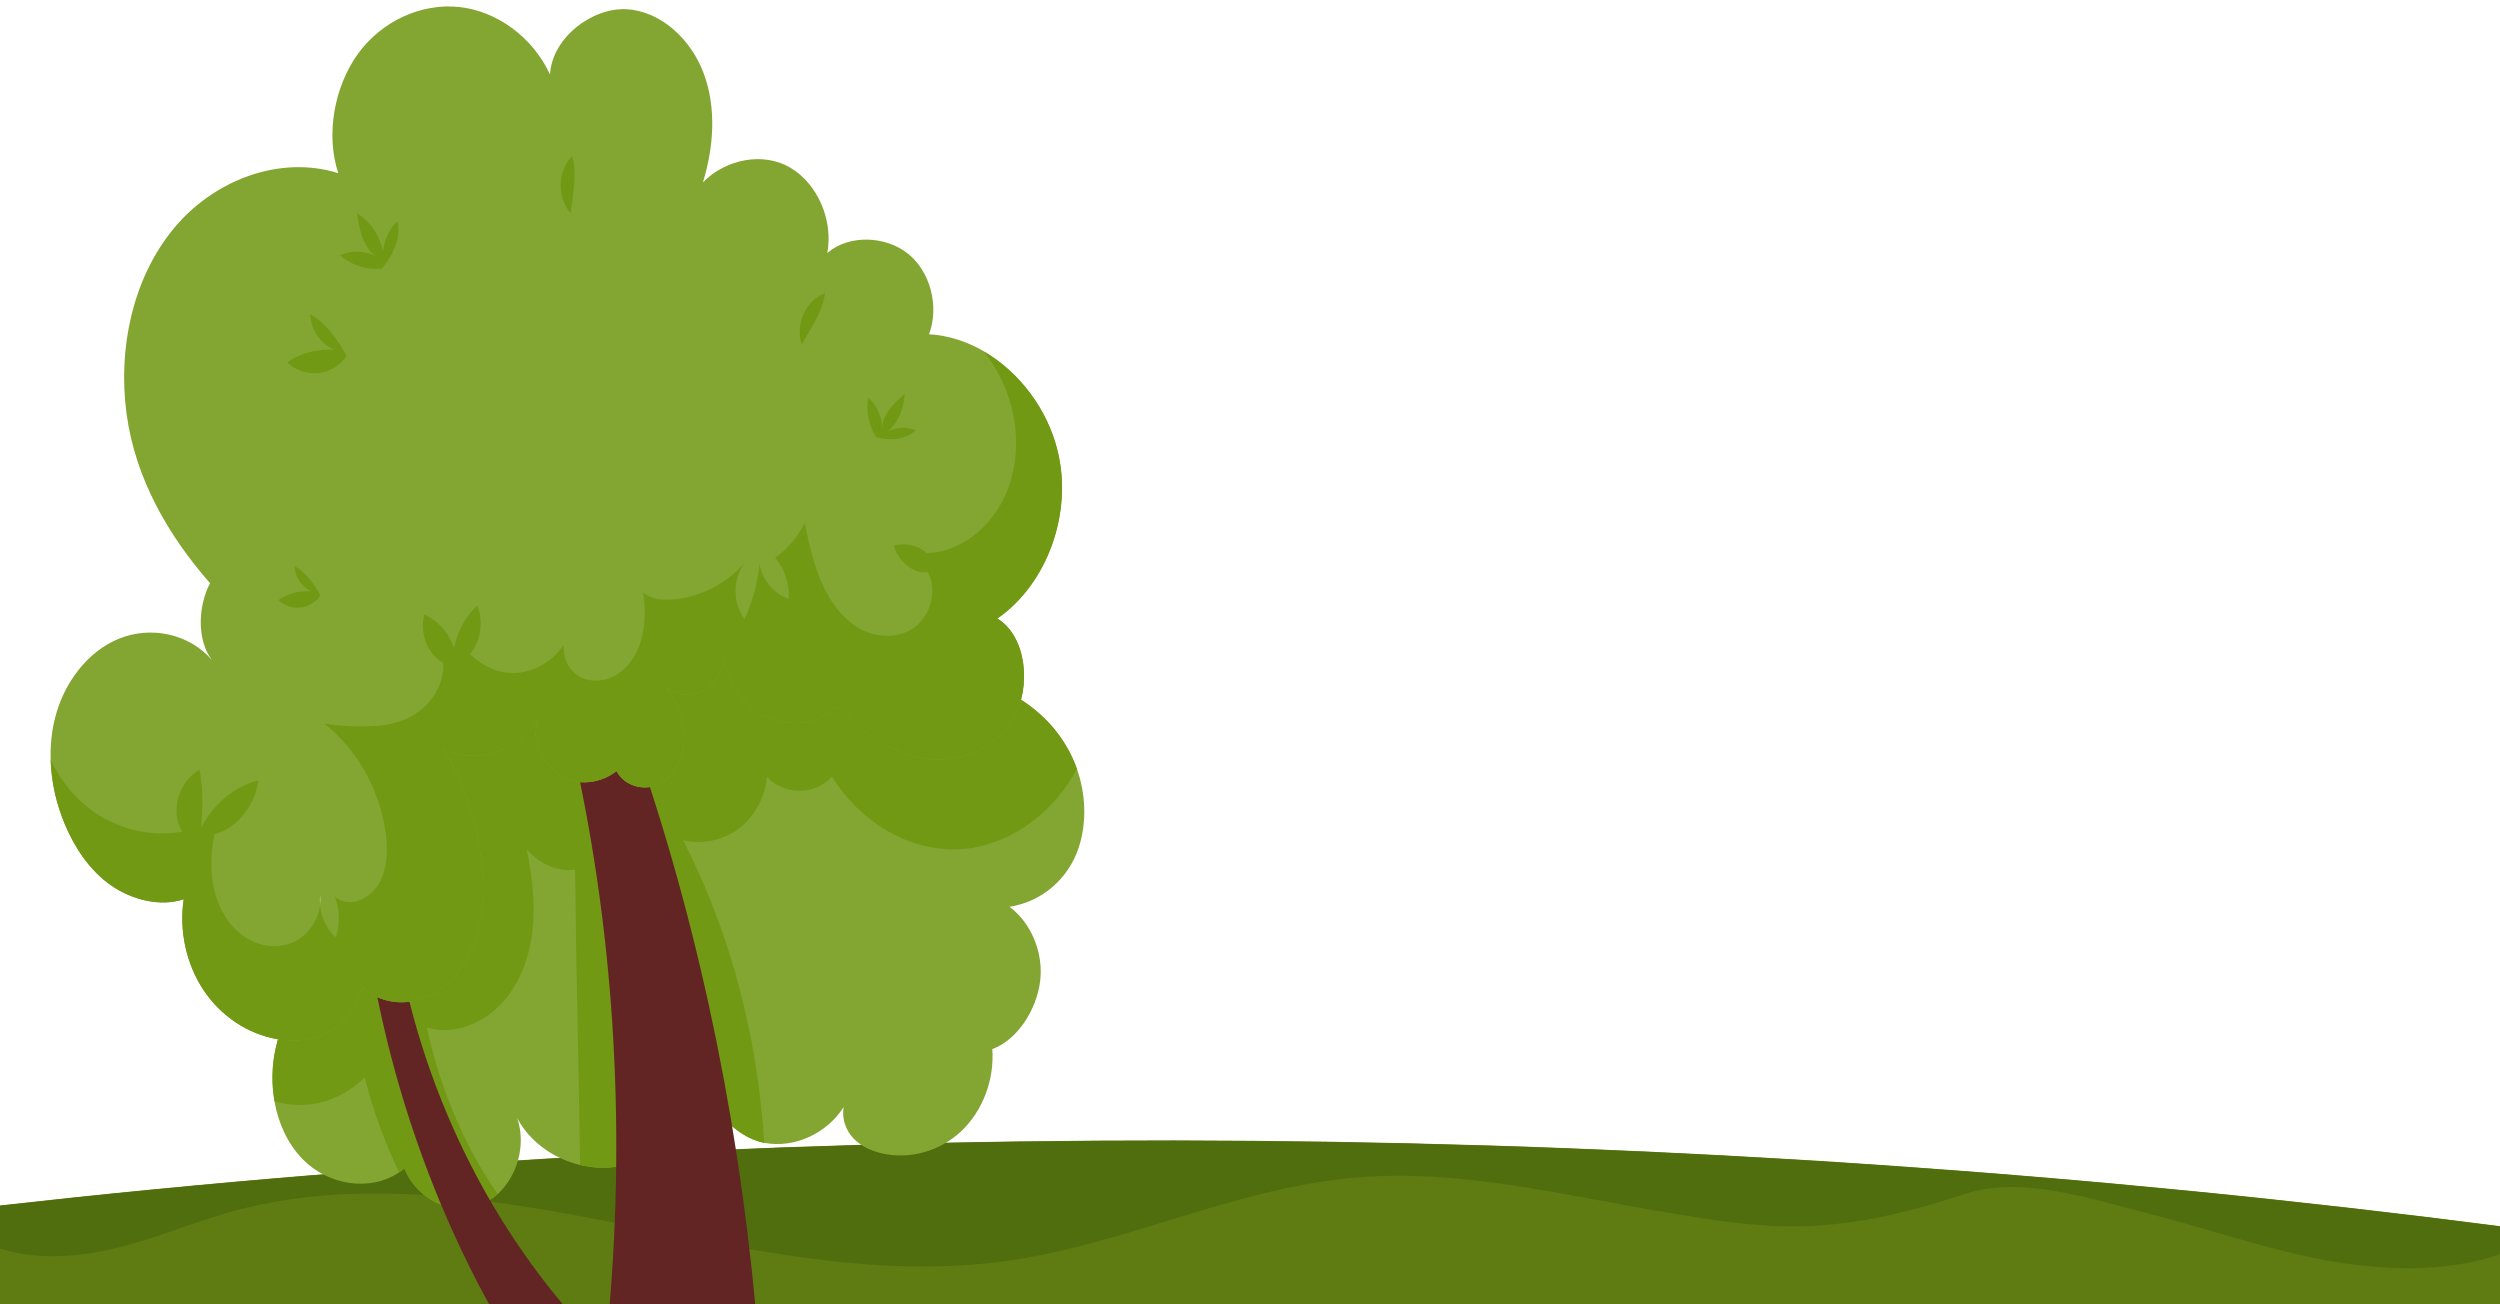
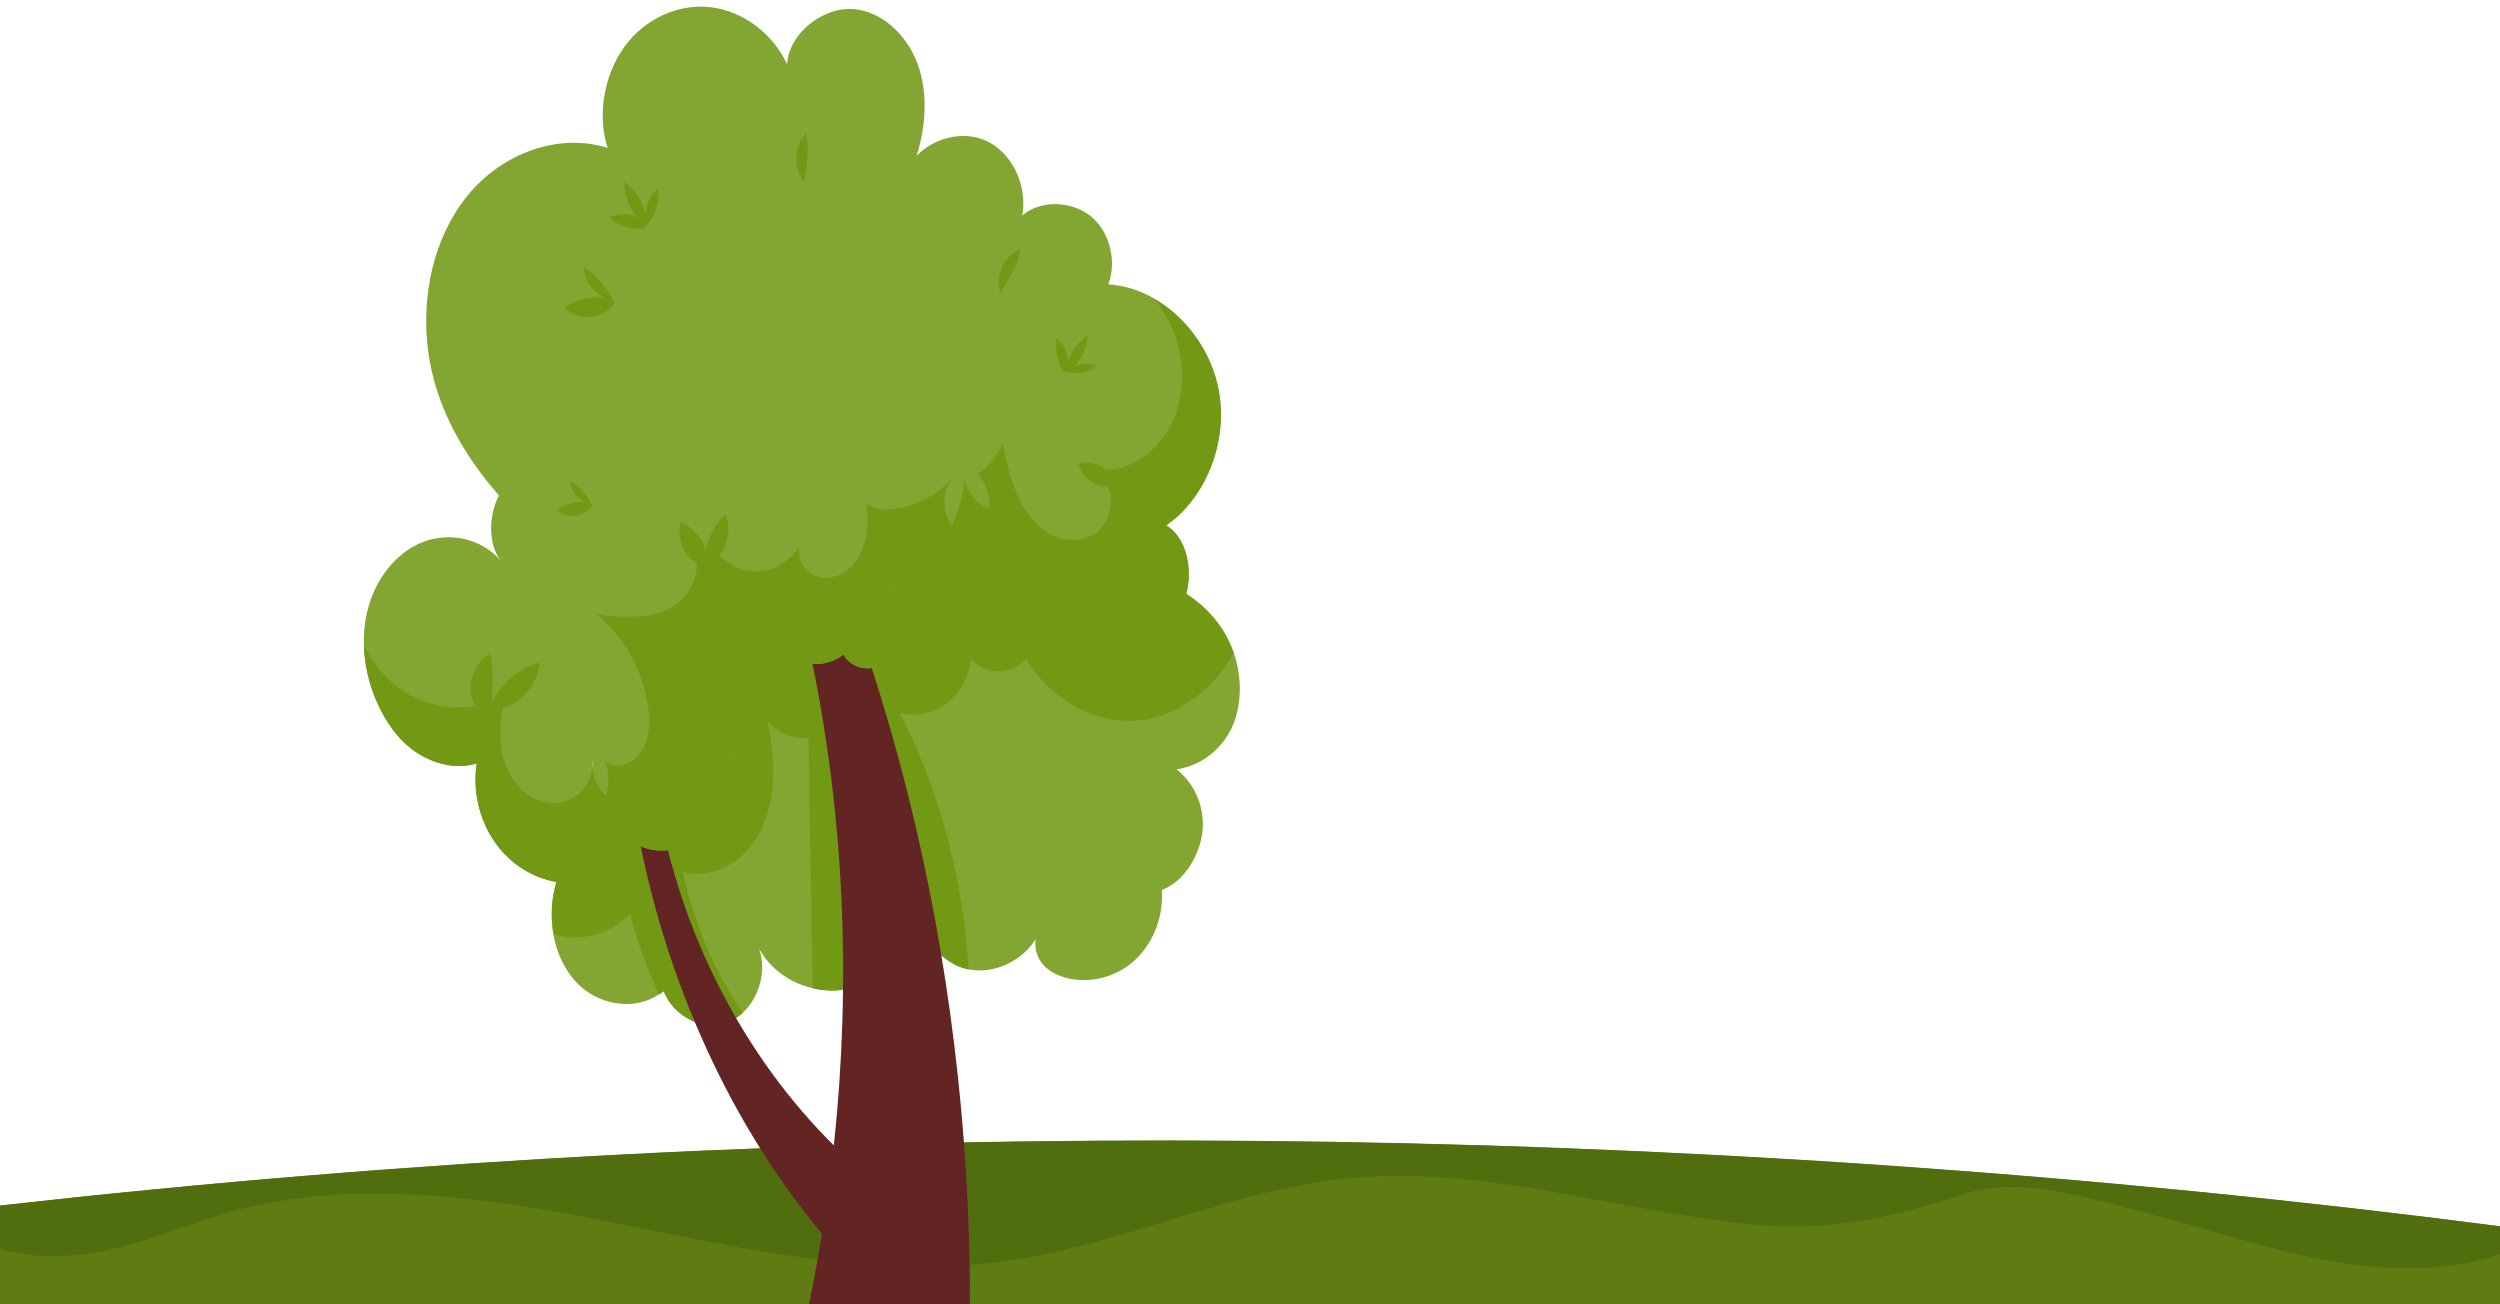
<svg xmlns="http://www.w3.org/2000/svg" version="1.1" id="Layer_1" x="0px" y="0px" viewBox="0 0 1920 1000.9" style="enable-background:new 0 0 1920 1000.9;" xml:space="preserve">
  <style type="text/css">
	.st0{fill:#5E7C12;}
	.st1{fill:#516E0E;}
	.st2{fill:#83A532;}
	.st3{fill:#719913;}
	.st4{fill:#632424;}
	.st5{fill:#D4DDBA;}
</style>
  <g>
    <g>
      <path class="st0" d="M1923.3,955.8v124.1H-4.2c0-38.2,2-81.3,2.8-121.7c0.2-11,0.4-21.8,0.4-32.3c637.2-71.8,1289-66.3,1924,16.2    C1923,947.2,1923.3,950.7,1923.3,955.8z" />
      <g>
        <path class="st1" d="M1923.3,955.8v6.2c-1,0.5-2.1,0.9-3.2,1.3c-42.7,14.6-92.3,12.6-137.6,3.9c-45.3-8.8-88.2-23.9-132.5-35.2     c-44.4-11.3-97.7-29.4-140.7-15.1c-105.3,34.9-153.9,26.8-231.5,13.9c-77.6-13-155.5-32.9-234.5-26.6c-95,7.6-178.9,52-273,64.6     c-98.3,13.1-197.9-9.5-294.5-28.9s-200.3-35.6-294.5-10.3c-33.2,8.9-64.1,22.8-97.9,30.3c-27.6,6.1-59,7.4-84.8-1.5     c0.2-11,0.4-21.8,0.4-32.3c637.2-71.8,1289-66.3,1924,16.2C1923,947.2,1923.3,950.7,1923.3,955.8z" />
      </g>
    </g>
  </g>
  <g>
-     <path class="st2" d="M828.6,650.5c-8.1,25-29,42.2-53.3,45.9c16.8,12.5,26.3,35.6,23.5,57.4c-2.8,21.8-17.4,44.8-36.7,51.9   c1.7,23.5-7.4,47.5-23.8,63c-16.4,15.5-39.7,22-61,17.1c-8.1-1.9-16-5.4-21.9-11.6c-5.9-6.2-9-15.1-7.5-23.9   c-13.3,20.6-38,31.7-60.9,27.4h-0.1c-22.8-4.3-44.6-29.7-50.6-53.8c-2.5,33.4-26.7,63.6-57,71c-10.9,2.7-22.6,2.5-33.8-0.2   c-19.9-4.7-38.3-17.4-48.3-35.9c7.1,20.2,0.1,44.5-15,58.3c-3.5,3.1-7.4,5.8-11.7,7.6c-22.8,9.9-50.2-3-59.9-27.3   c-1.3,1.1-2.7,2.1-4.1,3c-22.5,15.1-54.7,9.8-74.1-10.2c-11.5-11.8-18.6-27.5-21.6-44.3c-2.4-13.5-2.1-27.6,0.9-40.9   c6.7-29.9,25.2-55.6,47.8-74.3C276.2,620.1,370,511.8,467.3,473.1s197,17.3,295.1,53.5c23.2,8.6,44.3,25,57.2,47.6   c3,5.1,5.5,10.6,7.5,16.3C833.8,609.7,834.8,631.2,828.6,650.5z" />
+     <path class="st2" d="M948.7,552c-6.9,21.2-24.6,35.8-45.2,38.9c14.2,10.6,22.3,30.2,19.9,48.6c-2.4,18.5-14.7,38-31.1,44   c1.4,19.9-6.3,40.3-20.2,53.4c-13.9,13.1-33.6,18.6-51.7,14.5c-6.9-1.6-13.6-4.6-18.6-9.8c-5-5.3-7.6-12.8-6.4-20.3   c-11.3,17.5-32.2,26.9-51.6,23.2h-0.1c-19.3-3.6-37.8-25.2-42.9-45.6c-2.1,28.3-22.6,53.9-48.3,60.2c-9.2,2.3-19.2,2.1-28.6-0.2   c-16.9-4-32.5-14.7-40.9-30.4c6,17.1,0.1,37.7-12.7,49.4c-3,2.6-6.3,4.9-9.9,6.4c-19.3,8.4-42.5-2.5-50.8-23.1   c-1.1,0.9-2.3,1.8-3.5,2.5c-19.1,12.8-46.4,8.3-62.8-8.6c-9.7-10-15.8-23.3-18.3-37.5c-2-11.4-1.8-23.4,0.8-34.7   c5.7-25.3,21.4-47.1,40.5-63c14.2-93.7,93.6-185.5,176.1-218.3s167,14.7,250.1,45.3c19.7,7.3,37.5,21.2,48.5,40.3   c2.5,4.3,4.7,9,6.4,13.8C953.1,517.5,953.9,535.7,948.7,552z" />
    <g>
-       <path class="st3" d="M827.1,590.6c-16.2,30.2-44.4,53.1-76.3,59.8c-43.2,9.1-87.3-14.6-111.9-54c-12.7,14.6-37.1,14.5-49.9,0    c-1.4,15.8-9.4,30.7-21.4,39.8s-28.8,12.9-43,9c36.5,71.3,57.3,151.2,62.3,232.5c-22.8-4.3-44.6-29.7-50.6-53.8    c-2.5,33.4-26.7,63.6-57,71c-10.9,2.7-22.6,2.5-33.8-0.2c-1-75.6-3.1-151.2-3.8-226.8c-14,1.8-27.7-4.7-37.3-15.8    c4.4,20.8,6.9,42.4,4.4,63.6c-2.5,21.2-10.7,42.2-25.3,56.7c-14.5,14.5-36.8,22.9-55.7,16.6c9.9,46,28.2,90.2,54.4,128    c-3.5,3.1-7.4,5.8-11.7,7.6c-22.8,9.9-50.2-3-59.9-27.3c-1.3,1.1-2.7,2.1-4.1,3c-11-23.1-20-47.5-26.4-72.9    c-14,14.1-33.4,21.9-52.5,21.2c-5.7-0.2-11.3-1.2-16.7-2.8c-2.4-13.5-2.1-27.6,0.9-40.9c6.7-29.9,25.2-55.6,47.8-74.3    C276.2,620.1,370,511.8,467.3,473.1s197,17.3,295.1,53.5c23.2,8.6,44.3,25,57.2,47.6C822.5,579.4,825,584.9,827.1,590.6z" />
+       <path class="st3" d="M947.4,501.3c-13.7,25.6-37.6,45-64.7,50.7c-36.6,7.7-74-12.4-94.8-45.8c-10.8,12.4-31.4,12.3-42.3,0    c-1.2,13.4-8,26-18.1,33.7c-10.2,7.7-24.4,10.9-36.4,7.6c30.9,60.4,48.6,128.1,52.8,197c-19.3-3.6-37.8-25.2-42.9-45.6    c-2.1,28.3-22.6,53.9-48.3,60.2c-9.2,2.3-19.2,2.1-28.6-0.2c-0.8-64.1-2.6-128.1-3.2-192.2c-11.9,1.5-23.5-4-31.6-13.4    c3.7,17.6,5.8,35.9,3.7,53.9c-2.1,18-9.1,35.8-21.4,48.1c-12.3,12.3-31.2,19.4-47.2,14.1c8.4,39,23.9,76.4,46.1,108.5    c-3,2.6-6.3,4.9-9.9,6.4c-19.3,8.4-42.5-2.5-50.8-23.1c-1.1,0.9-2.3,1.8-3.5,2.5c-9.3-19.6-16.9-40.3-22.4-61.8    c-11.9,11.9-28.3,18.6-44.5,18c-4.8-0.2-9.6-1-14.2-2.4c-2-11.4-1.8-23.4,0.8-34.7c5.7-25.3,21.4-47.1,40.5-63    c14.1-93.6,93.6-185.4,176-218.2s167,14.7,250.1,45.3c19.7,7.3,37.5,21.2,48.5,40.3C943.5,491.8,945.6,496.4,947.4,501.3z" />
    </g>
-     <path class="st4" d="M490.7,579.1c-15.6,4.8-31.1,9.5-46.7,14.3c30.5,145,36.7,295.6,20.9,443.8C383,956,326.5,845.8,305.5,727.7   c-7.4-1.2-15.2,0.3-21.9,3.9c22.6,140.9,81.6,279.2,170.5,385.6c-20.5,126.8-57.1,250.7-108.6,366.3c71.7,6.4,141.1,9.8,212.8,16.1   C615.9,1201.4,588.5,865,490.7,579.1L490.7,579.1z" />
-     <path class="st2" d="M778.3,551.8c-14,23.8-42.5,34.5-68.3,30.7s-48.9-20.1-67.1-40.2c-15.1,13-33.6,16.5-51.7,9.3   c-18.1-7.2-32.1-25.1-35.8-45.5c-0.7,10.6-7.4,20.8-16.4,25.2c-9.1,4.3-20.3,2.7-28.1-3.9c8.5,10.7,14,24.6,14.4,38.7   c0.4,14.1-6,28.8-17.5,35.4c-11.5,6.6-27.9,3-34.3-9.3c-13.8,10.8-34.3,12.2-47.1,0.1c-12.8-12.1-19.6-26.2-11.5-42.3   c-14.5,26.6-48.6,38.1-74.6,25.2c16.9,26.4,26.4,56.9,29.7,88.8c2,19.6,1.2,39.9-5.2,58.4c-6.4,18.4-19,35-35.7,42.8   c-16.8,7.8-37.9,5.7-51.5-7.5c-2.7,14.3-12.9,28.5-25,34.9c-12.1,6.5-26.2,7.7-39.5,5.5c-22.5-3.8-43.4-17.6-56.7-37.6   c-13.3-19.9-19-45.7-15.3-69.9c-18.1,6.1-40,0.4-55.9-10.7c-15.9-11.1-27.6-28.3-35.4-46.9c-6.5-15.5-10.4-32.5-10.9-49.4   c-0.3-10.9,0.7-21.8,3.4-32.3c6.8-26.9,24.9-51,49.1-60.8c24.2-9.9,54-4,71.5,16.6c-11.9-15.4-10.8-41.8-1.6-59.2   c-32.1-36.7-57.3-80.1-64.1-130.1C90.4,267.6,102,213.9,133,176c30.9-37.8,81.9-57.1,126.8-43c-9.9-29.9-2.9-66.8,15.2-91.8   c18.2-25,48.6-39,77.8-35.8s56.5,23.4,69.6,51.8C424,28.8,455,5.6,481.3,7.1s49.4,23,59.2,49.4s7.7,56.6-0.7,83.6   c17.3-17.8,46.3-23.7,67.2-11.3s33,40.1,28.4,65.5c16.6-14.4,44.9-13.2,62,0.6c17.1,13.7,24.1,40.4,16.1,61.8   c14.9,0.9,29.3,5.6,42.4,13.3c27.1,15.9,48.5,44.2,56.3,76.2c11.7,47.6-7.9,102.1-46.3,128.7C788.6,488.8,792.2,528,778.3,551.8z" />
+     <path class="st4" d="M662.3,491.5c-13.2,4.1-26.4,8.1-39.6,12.1c25.8,122.9,31.1,250.5,17.7,376.1   c-69.4-68.8-117.3-162.2-135.1-262.3c-6.3-1-12.9,0.3-18.6,3.3C506,740.2,556,857.4,631.3,947.5c-17.4,107.5-48.4,212.5-92,310.4   c60.8,5.4,119.6,8.3,180.3,13.6C768.4,1018.9,745.2,733.8,662.3,491.5L662.3,491.5z" />
+     <path class="st2" d="M906.1,468.4c-11.9,20.2-36,29.2-57.9,26c-21.9-3.2-41.4-17-56.9-34.1c-12.8,11-28.5,14-43.8,7.9   c-15.3-6.1-27.2-21.3-30.3-38.6c-0.6,9-6.3,17.6-13.9,21.4c-7.7,3.6-17.2,2.3-23.8-3.3c7.2,9.1,11.9,20.8,12.2,32.8   c0.3,11.9-5.1,24.4-14.8,30c-9.7,5.6-23.6,2.5-29.1-7.9c-11.7,9.2-29.1,10.3-39.9,0.1c-10.8-10.3-16.6-22.2-9.7-35.8   c-12.3,22.5-41.2,32.3-63.2,21.4c14.3,22.4,22.4,48.2,25.2,75.3c1.7,16.6,1,33.8-4.4,49.5c-5.4,15.6-16.1,29.7-30.3,36.3   c-14.2,6.6-32.1,4.8-43.6-6.4c-2.3,12.1-10.9,24.2-21.2,29.6c-10.3,5.5-22.2,6.5-33.5,4.7c-19.1-3.2-36.8-14.9-48.1-31.9   c-11.3-16.9-16.1-38.7-13-59.2c-15.3,5.2-33.9,0.3-47.4-9.1c-13.5-9.4-23.4-24-30-39.7c-5.5-13.1-8.8-27.5-9.2-41.9   c-0.3-9.2,0.6-18.5,2.9-27.4c5.8-22.8,21.1-43.2,41.6-51.5c20.5-8.4,45.8-3.4,60.6,14.1c-10.1-13.1-9.2-35.4-1.4-50.2   c-27.2-31.1-48.6-67.9-54.3-110.3c-5.8-42.5,4.1-88.1,30.3-120.2c26.2-32,69.4-48.4,107.5-36.4c-8.4-25.3-2.5-56.6,12.9-77.8   c15.4-21.2,41.2-33.1,65.9-30.3s47.9,19.8,59,43.9c1.4-24.1,27.6-43.7,49.9-42.5s41.9,19.5,50.2,41.9s6.5,48-0.6,70.8   c14.7-15.1,39.2-20.1,57-9.6s28,34,24.1,55.5c14.1-12.2,38.1-11.2,52.5,0.5c14.5,11.6,20.4,34.2,13.6,52.4   c12.6,0.8,24.8,4.7,35.9,11.3c23,13.5,41.1,37.5,47.7,64.6c9.9,40.3-6.7,86.5-39.2,109.1C914.8,415,917.8,448.2,906.1,468.4z" />
    <g>
-       <path class="st5" d="M245.8,694.8c-0.2-2.5-0.2-5,0.1-7.5C246.1,689.8,246.1,692.3,245.8,694.8z" />
+       <path class="st5" d="M454.8,589.6c-0.2-2.1-0.2-4.2,0.1-6.4C455,585.3,455,587.5,454.8,589.6z" />
    </g>
    <g>
-       <path class="st3" d="M778.3,551.8c-14,23.8-42.5,34.5-68.3,30.7s-48.9-20.1-67.1-40.2c-15.1,13-33.6,16.5-51.7,9.3    c-18.1-7.2-32.1-25.1-35.8-45.5c-0.7,10.6-7.4,20.8-16.4,25.2c-9.1,4.3-20.3,2.7-28.1-3.9c8.5,10.7,14,24.6,14.4,38.7    c0.4,14.1-6,28.8-17.5,35.4c-11.5,6.6-27.9,3-34.3-9.3c-13.8,10.8-34.3,12.2-47.1,0.1c-12.8-12.1-19.6-26.2-11.5-42.3    c-14.5,26.6-48.6,38.1-74.6,25.2c16.9,26.4,26.4,56.9,29.7,88.8c2,19.6,1.2,39.9-5.2,58.4c-6.4,18.4-19,35-35.7,42.8    c-16.8,7.8-37.9,5.7-51.5-7.5c-2.7,14.3-12.9,28.5-25,34.9c-12.1,6.5-26.2,7.7-39.5,5.5c-22.5-3.8-43.4-17.6-56.7-37.6    c-13.3-19.9-19-45.7-15.3-69.9c-18.1,6.1-40,0.4-55.9-10.7c-15.9-11.1-27.6-28.3-35.4-46.9c-6.5-15.5-10.4-32.5-10.9-49.4    c6.1,12.9,14.7,24.5,25.2,33.7c21,18.2,49.4,26.3,75.9,21.4c-9.8-15.7-2.5-39,13.2-47.4c3,13.3,2.5,30.9,1.3,44.5    c9.1-18.1,25.4-31.8,44-36.5c-2.7,19.4-16.2,36.6-33.8,41.4c-3,14.2-3.4,30.3,0.2,44.3s11.6,27,23.1,34.6    c11.5,7.7,26.5,9.5,38.7,3.3c10.1-5.1,17.7-16,19.1-27.8c0.8,9.5,5.2,18.8,12.1,24.8c3.4-10,3-21.4-0.7-31.3    c9.9,8.9,25.3,2.9,32.8-8.3c7.5-11.3,8.1-26.3,6.3-40c-4.5-33.6-22-64.9-47.5-84.8c13,2.4,23.9,2.7,37.1,2.2    c13.1-0.4,26.6-3.9,37.2-12.3c10.6-8.4,18.1-22.2,17.3-36.4c-12.3-6.6-18.2-22.7-14.6-37c10.7,4.7,19.1,14.1,22.9,25.9    c2.4-12.9,8.7-24,17.7-32.9c5.2,12.1,2.9,27.5-5.5,37.4c10.2,9.8,23.9,15.9,37.5,14.3c13.6-1.6,26.5-9.5,34.6-21.5    c-0.9,11.1,4.8,21.6,14.5,25.6c9.6,4,21,1.6,29.4-4.9c8.3-6.5,13.9-16.7,16.4-27.5s2.3-22.2,0.7-33.2c4.9,3.6,10.5,5.4,16.5,5.4    c23.2,0.2,46.3-10.6,62-29.1c-9.8,12-10.2,31.6-0.7,43.9c6-13.2,10.4-28,11.5-42.7c1.9,12.6,11,23.5,22.4,27.1    c0.7-11.4-3.1-23.2-10.4-31.4c9.5-6.6,17.5-16,22.7-26.8c3.2,15.7,6.7,31.3,13,45.8s16,27.8,29.1,35.3c13.1,7.4,30.1,8,42.4-1    c12.2-9.1,17.7-28.6,10-42.3c-11.4,1.6-22.5-8.6-26.2-20.4c8.6-2.2,18.8-0.5,25.5,5.9c23.7-0.8,45.7-17,57.6-39.1    c11.9-22.1,13.8-49.7,7.2-74.2c-4.1-15.2-11.3-29.1-20.6-41.4c27.1,15.9,48.5,44.2,56.3,76.2C824,394,804.4,448.5,766,475.1    C788.6,488.8,792.2,528,778.3,551.8z" />
+       <path class="st3" d="M906.1,468.4c-11.9,20.2-36,29.2-57.9,26c-21.9-3.2-41.4-17-56.9-34.1c-12.8,11-28.5,14-43.8,7.9    c-15.3-6.1-27.2-21.3-30.3-38.6c-0.6,9-6.3,17.6-13.9,21.4c-7.7,3.6-17.2,2.3-23.8-3.3c7.2,9.1,11.9,20.8,12.2,32.8    c0.3,11.9-5.1,24.4-14.8,30c-9.7,5.6-23.6,2.5-29.1-7.9c-11.7,9.2-29.1,10.3-39.9,0.1c-10.8-10.3-16.6-22.2-9.7-35.8    c-12.3,22.5-41.2,32.3-63.2,21.4c14.3,22.4,22.4,48.2,25.2,75.3c1.7,16.6,1,33.8-4.4,49.5c-5.4,15.6-16.1,29.7-30.3,36.3    c-14.2,6.6-32.1,4.8-43.6-6.4c-2.3,12.1-10.9,24.2-21.2,29.6c-10.3,5.5-22.2,6.5-33.5,4.7c-19.1-3.2-36.8-14.9-48.1-31.9    c-11.3-16.9-16.1-38.7-13-59.2c-15.3,5.2-33.9,0.3-47.4-9.1c-13.5-9.4-23.4-24-30-39.7c-5.5-13.1-8.8-27.5-9.2-41.9    c5.2,10.9,12.5,20.8,21.4,28.6c17.8,15.4,41.9,22.3,64.3,18.1c-8.3-13.3-2.1-33.1,11.2-40.2c2.5,11.3,2.1,26.2,1.1,37.7    c7.7-15.3,21.5-26.9,37.3-30.9c-2.3,16.4-13.7,31-28.6,35.1c-2.5,12-2.9,25.7,0.2,37.5c3.1,11.9,9.8,22.9,19.6,29.3    c9.7,6.5,22.5,8.1,32.8,2.8c8.6-4.3,15-13.6,16.2-23.6c0.7,8.1,4.4,15.9,10.3,21c2.9-8.5,2.5-18.1-0.6-26.5    c8.4,7.5,21.4,2.5,27.8-7c6.4-9.6,6.9-22.3,5.3-33.9c-3.8-28.5-18.6-55-40.3-71.9c11,2,20.3,2.3,31.4,1.9    c11.1-0.3,22.5-3.3,31.5-10.4c9-7.1,15.3-18.8,14.7-30.8c-10.4-5.6-15.4-19.2-12.4-31.4c9.1,4,16.2,11.9,19.4,21.9    c2-10.9,7.4-20.3,15-27.9c4.4,10.3,2.5,23.3-4.7,31.7c8.6,8.3,20.3,13.5,31.8,12.1c11.5-1.4,22.5-8.1,29.3-18.2    c-0.8,9.4,4.1,18.3,12.3,21.7c8.1,3.4,17.8,1.4,24.9-4.2c7-5.5,11.8-14.2,13.9-23.3c2.1-9.2,1.9-18.8,0.6-28.1    c4.2,3.1,8.9,4.6,14,4.6c19.7,0.2,39.2-9,52.5-24.7c-8.3,10.2-8.6,26.8-0.6,37.2c5.1-11.2,8.8-23.7,9.7-36.2    c1.6,10.7,9.3,19.9,19,23c0.6-9.7-2.6-19.7-8.8-26.6c8.1-5.6,14.8-13.6,19.2-22.7c2.7,13.3,5.7,26.5,11,38.8    c5.3,12.3,13.6,23.6,24.7,29.9c11.1,6.3,25.5,6.8,35.9-0.8c10.3-7.7,15-24.2,8.5-35.8c-9.7,1.4-19.1-7.3-22.2-17.3    c7.3-1.9,15.9-0.4,21.6,5c20.1-0.7,38.7-14.4,48.8-33.1c10.1-18.7,11.7-42.1,6.1-62.9c-3.5-12.9-9.6-24.7-17.5-35.1    c23,13.5,41.1,37.5,47.7,64.6c9.9,40.3-6.7,86.5-39.2,109.1C914.8,415,917.8,448.2,906.1,468.4z" />
    </g>
    <g>
-       <path class="st3" d="M266.2,273.6c-5.3,7.3-13.3,12.1-21.8,12.9c-8.5,0.9-17.3-2.1-23.7-8.1c10.3-7.7,23.6-10.5,36.1-9.8    c-10.4-4.2-17.9-15.2-18.6-27.2C250,247.7,259.8,261.2,266.2,273.6L266.2,273.6z" />
+       <path class="st3" d="M472.1,232.6c-4.5,6.2-11.3,10.3-18.5,10.9c-7.2,0.8-14.7-1.8-20.1-6.9c8.7-6.5,20-8.9,30.6-8.3    c-8.8-3.6-15.2-12.9-15.8-23.1C458.3,210.7,466.6,222.1,472.1,232.6L472.1,232.6z" />
    </g>
    <g>
-       <path class="st3" d="M246,457.5c-3.7,5.1-9.4,8.5-15.4,9.1s-12.2-1.5-16.8-5.7c7.3-5.4,16.7-7.4,25.5-6.8    c-7.4-3-12.6-10.8-13.1-19.2C234.7,439.2,241.6,448.7,246,457.5L246,457.5z" />
+       <path class="st3" d="M454.9,388.5c-3.1,4.3-8,7.2-13.1,7.7c-5.1,0.5-10.3-1.3-14.2-4.8c6.2-4.6,14.2-6.3,21.6-5.8    c-6.3-2.5-10.7-9.2-11.1-16.3C445.4,373,451.2,381,454.9,388.5L454.9,388.5z" />
    </g>
    <g>
-       <path class="st3" d="M293.2,206.2c-11.4,1.4-23.2-2.4-32.1-10.2c8.7-3.7,18.9-3.7,27.4,0.7c-4.9-3.5-8-8.7-10.2-14.6    c-2.1-5.9-3.2-12.1-4.1-18.4c10.2,6.3,17.5,17.3,20,29.6c0.8-9,4.8-17.6,11.1-23.5C308.1,182.8,301.7,196.6,293.2,206.2    L293.2,206.2z" />
+       <path class="st3" d="M494.9,175.5c-9.7,1.2-19.7-2-27.2-8.6c7.4-3.1,16-3.1,23.2,0.6c-4.2-3-6.8-7.4-8.6-12.4    c-1.8-5-2.7-10.3-3.5-15.6c8.6,5.3,14.8,14.7,16.9,25.1c0.7-7.6,4.1-14.9,9.4-19.9C507.6,155.7,502.2,167.4,494.9,175.5    L494.9,175.5z" />
    </g>
    <g>
-       <path class="st3" d="M672.9,335.7c-5.7-8.7-7.9-19.9-6.1-30.3c6.2,5.5,10.3,13.9,10.8,22.6c0.4-5.4,2.8-10.1,6-14.3    c3.2-4.2,7.2-7.6,11.1-11c-0.2,10.8-4.9,21.3-12.4,28.4c6.6-3.1,14.3-3.4,21-0.7C695.5,338,683.2,338.6,672.9,335.7L672.9,335.7z" />
+       <path class="st3" d="M816.7,285.3c-4.8-7.4-6.7-16.9-5.2-25.7c5.3,4.7,8.7,11.8,9.2,19.2c0.3-4.6,2.4-8.6,5.1-12.1    c2.7-3.6,6.1-6.4,9.4-9.3c-0.2,9.2-4.2,18.1-10.5,24.1c5.6-2.6,12.1-2.9,17.8-0.6C835.9,287.2,825.5,287.7,816.7,285.3    L816.7,285.3z" />
    </g>
    <g>
-       <path class="st3" d="M438.2,163.7c-5.1-6-7.9-14.1-7.6-22.2c0.2-8.1,3.4-16.1,8.8-21.7C443.5,133.6,439.8,149.3,438.2,163.7    L438.2,163.7z" />
+       <path class="st3" d="M617.8,139.5c-4.3-5.1-6.7-11.9-6.4-18.8c0.2-6.9,2.9-13.6,7.5-18.4C622.3,114,619.2,127.3,617.8,139.5    L617.8,139.5z" />
    </g>
    <g>
-       <path class="st3" d="M615.6,264.6c-2.3-7.7-1.7-16.4,1.6-23.6c3.3-7.3,9.3-13,16.3-15.8C632,239.6,622.5,252.3,615.6,264.6z" />
+       <path class="st3" d="M768.2,225c-1.9-6.5-1.4-13.9,1.4-20c2.8-6.2,7.9-11,13.8-13.4C782.1,203.8,774,214.6,768.2,225z" />
    </g>
  </g>
</svg>
